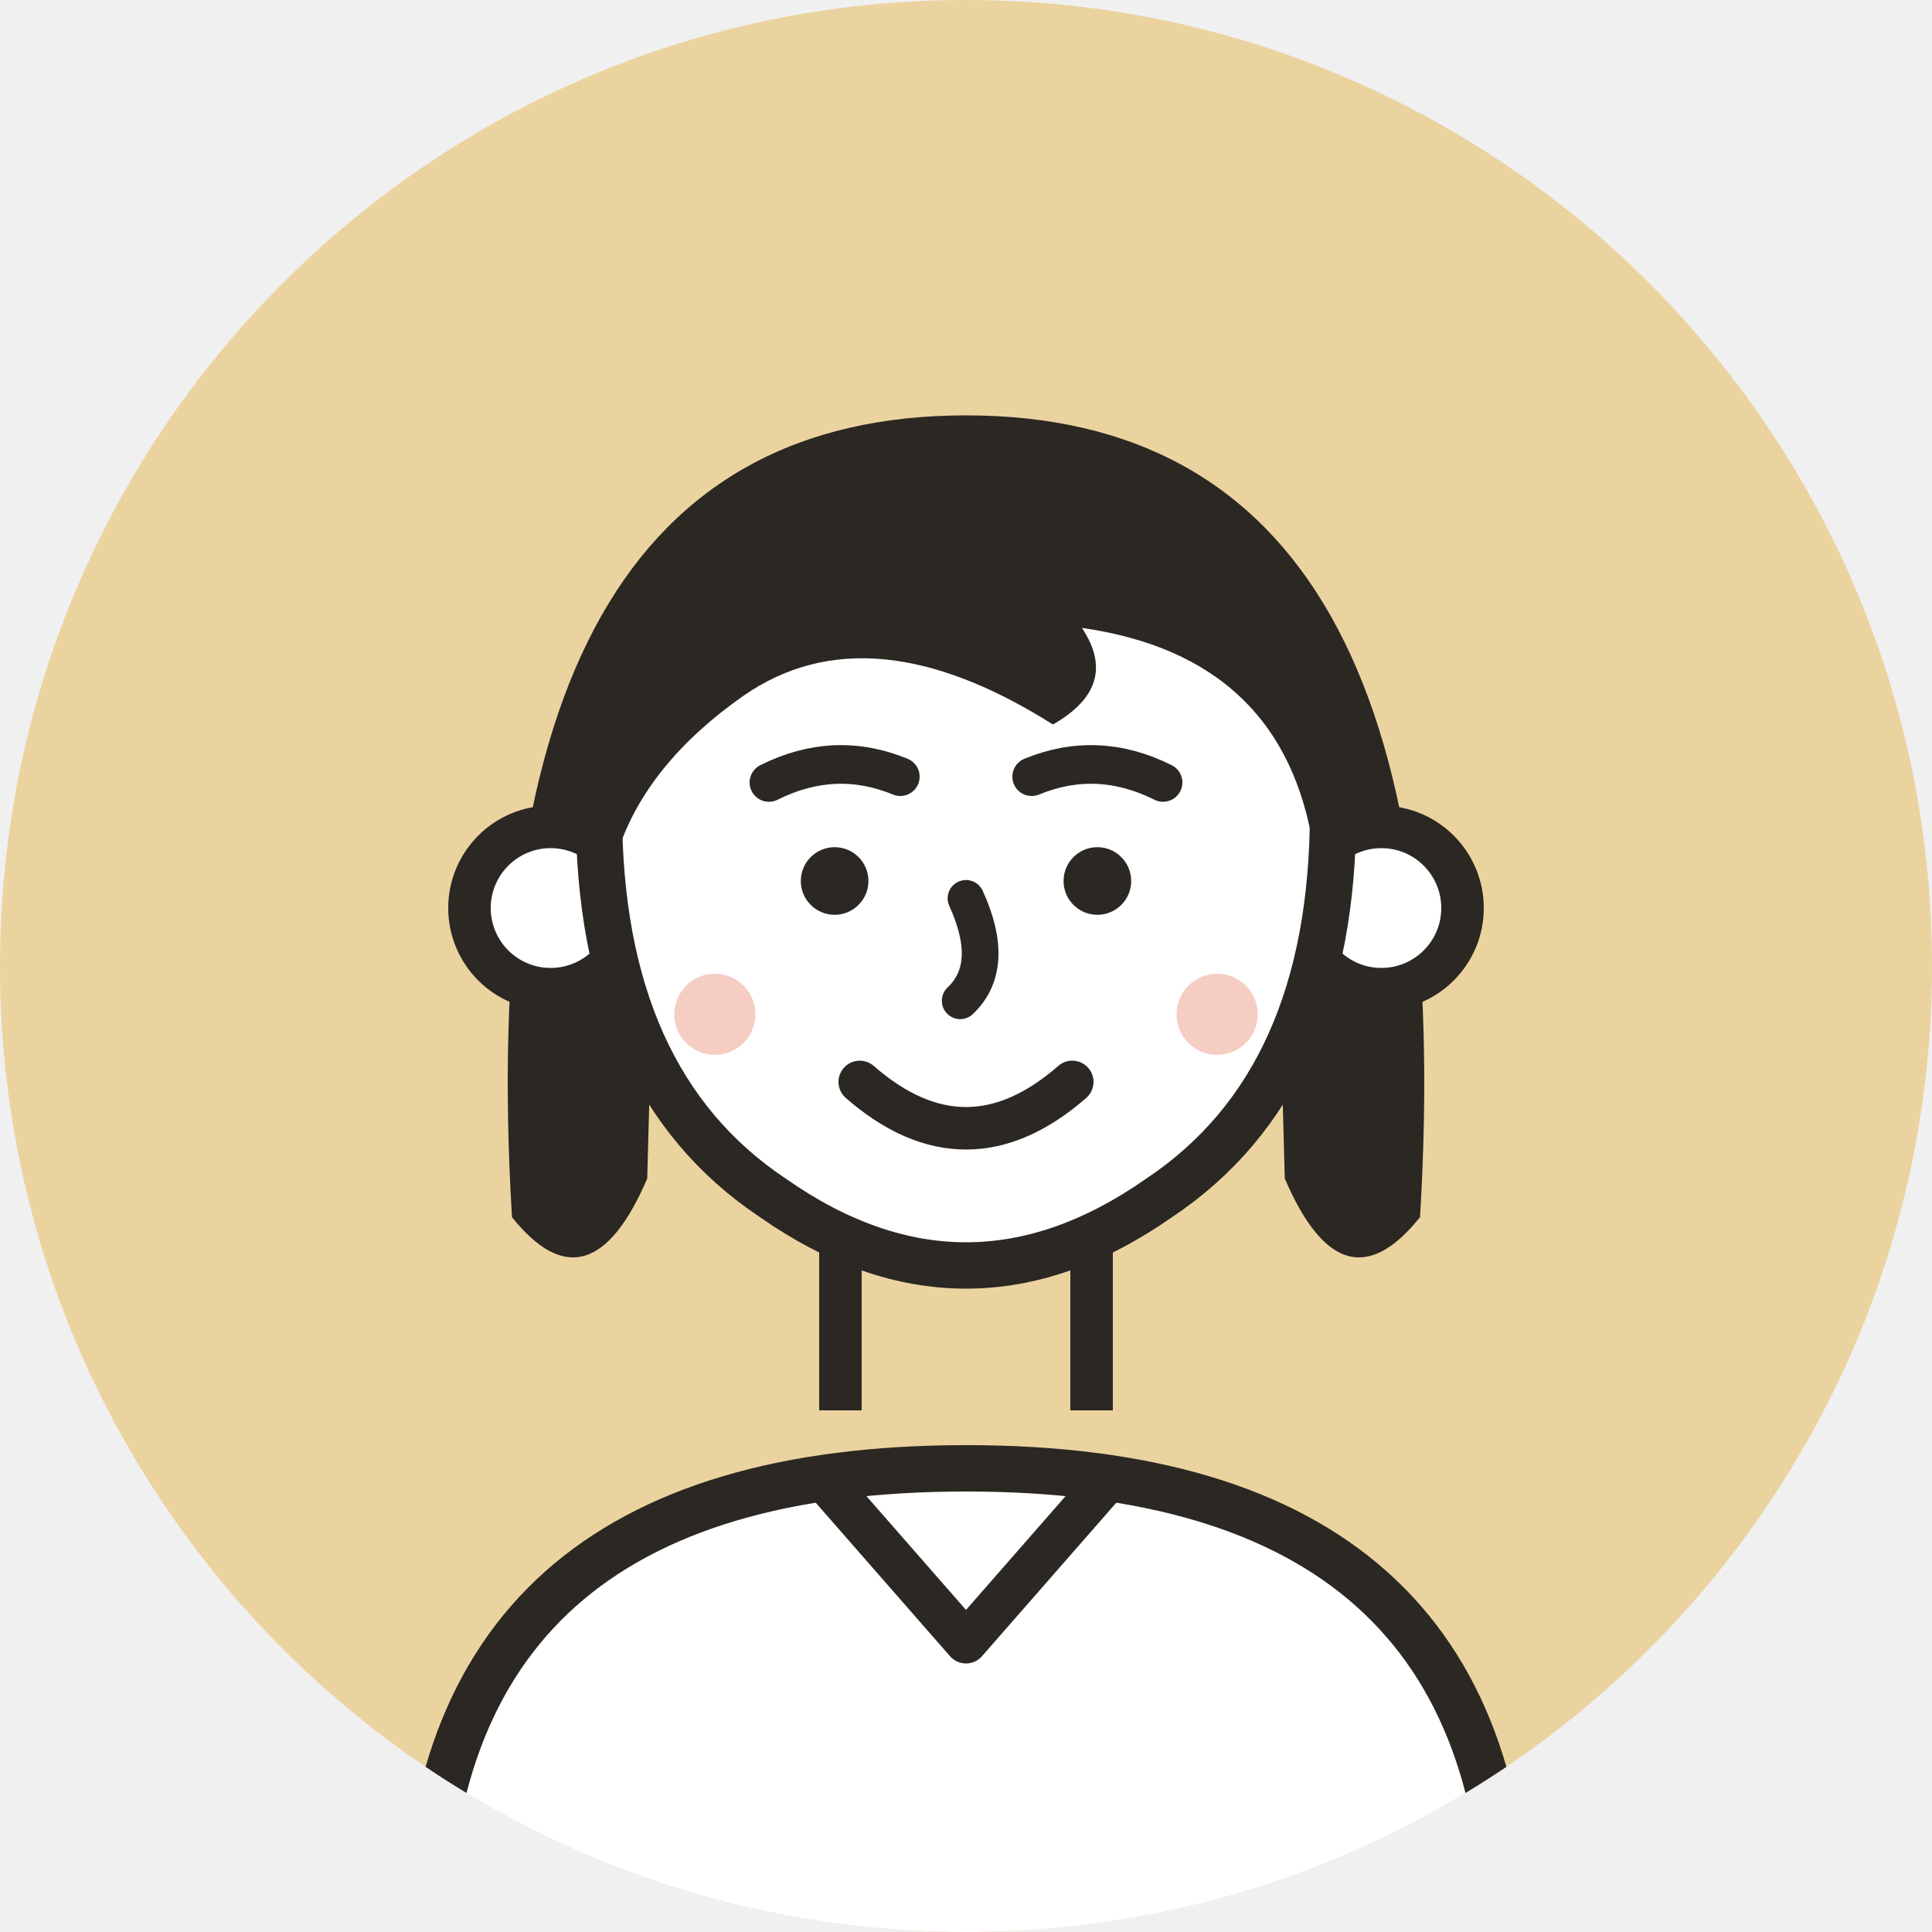
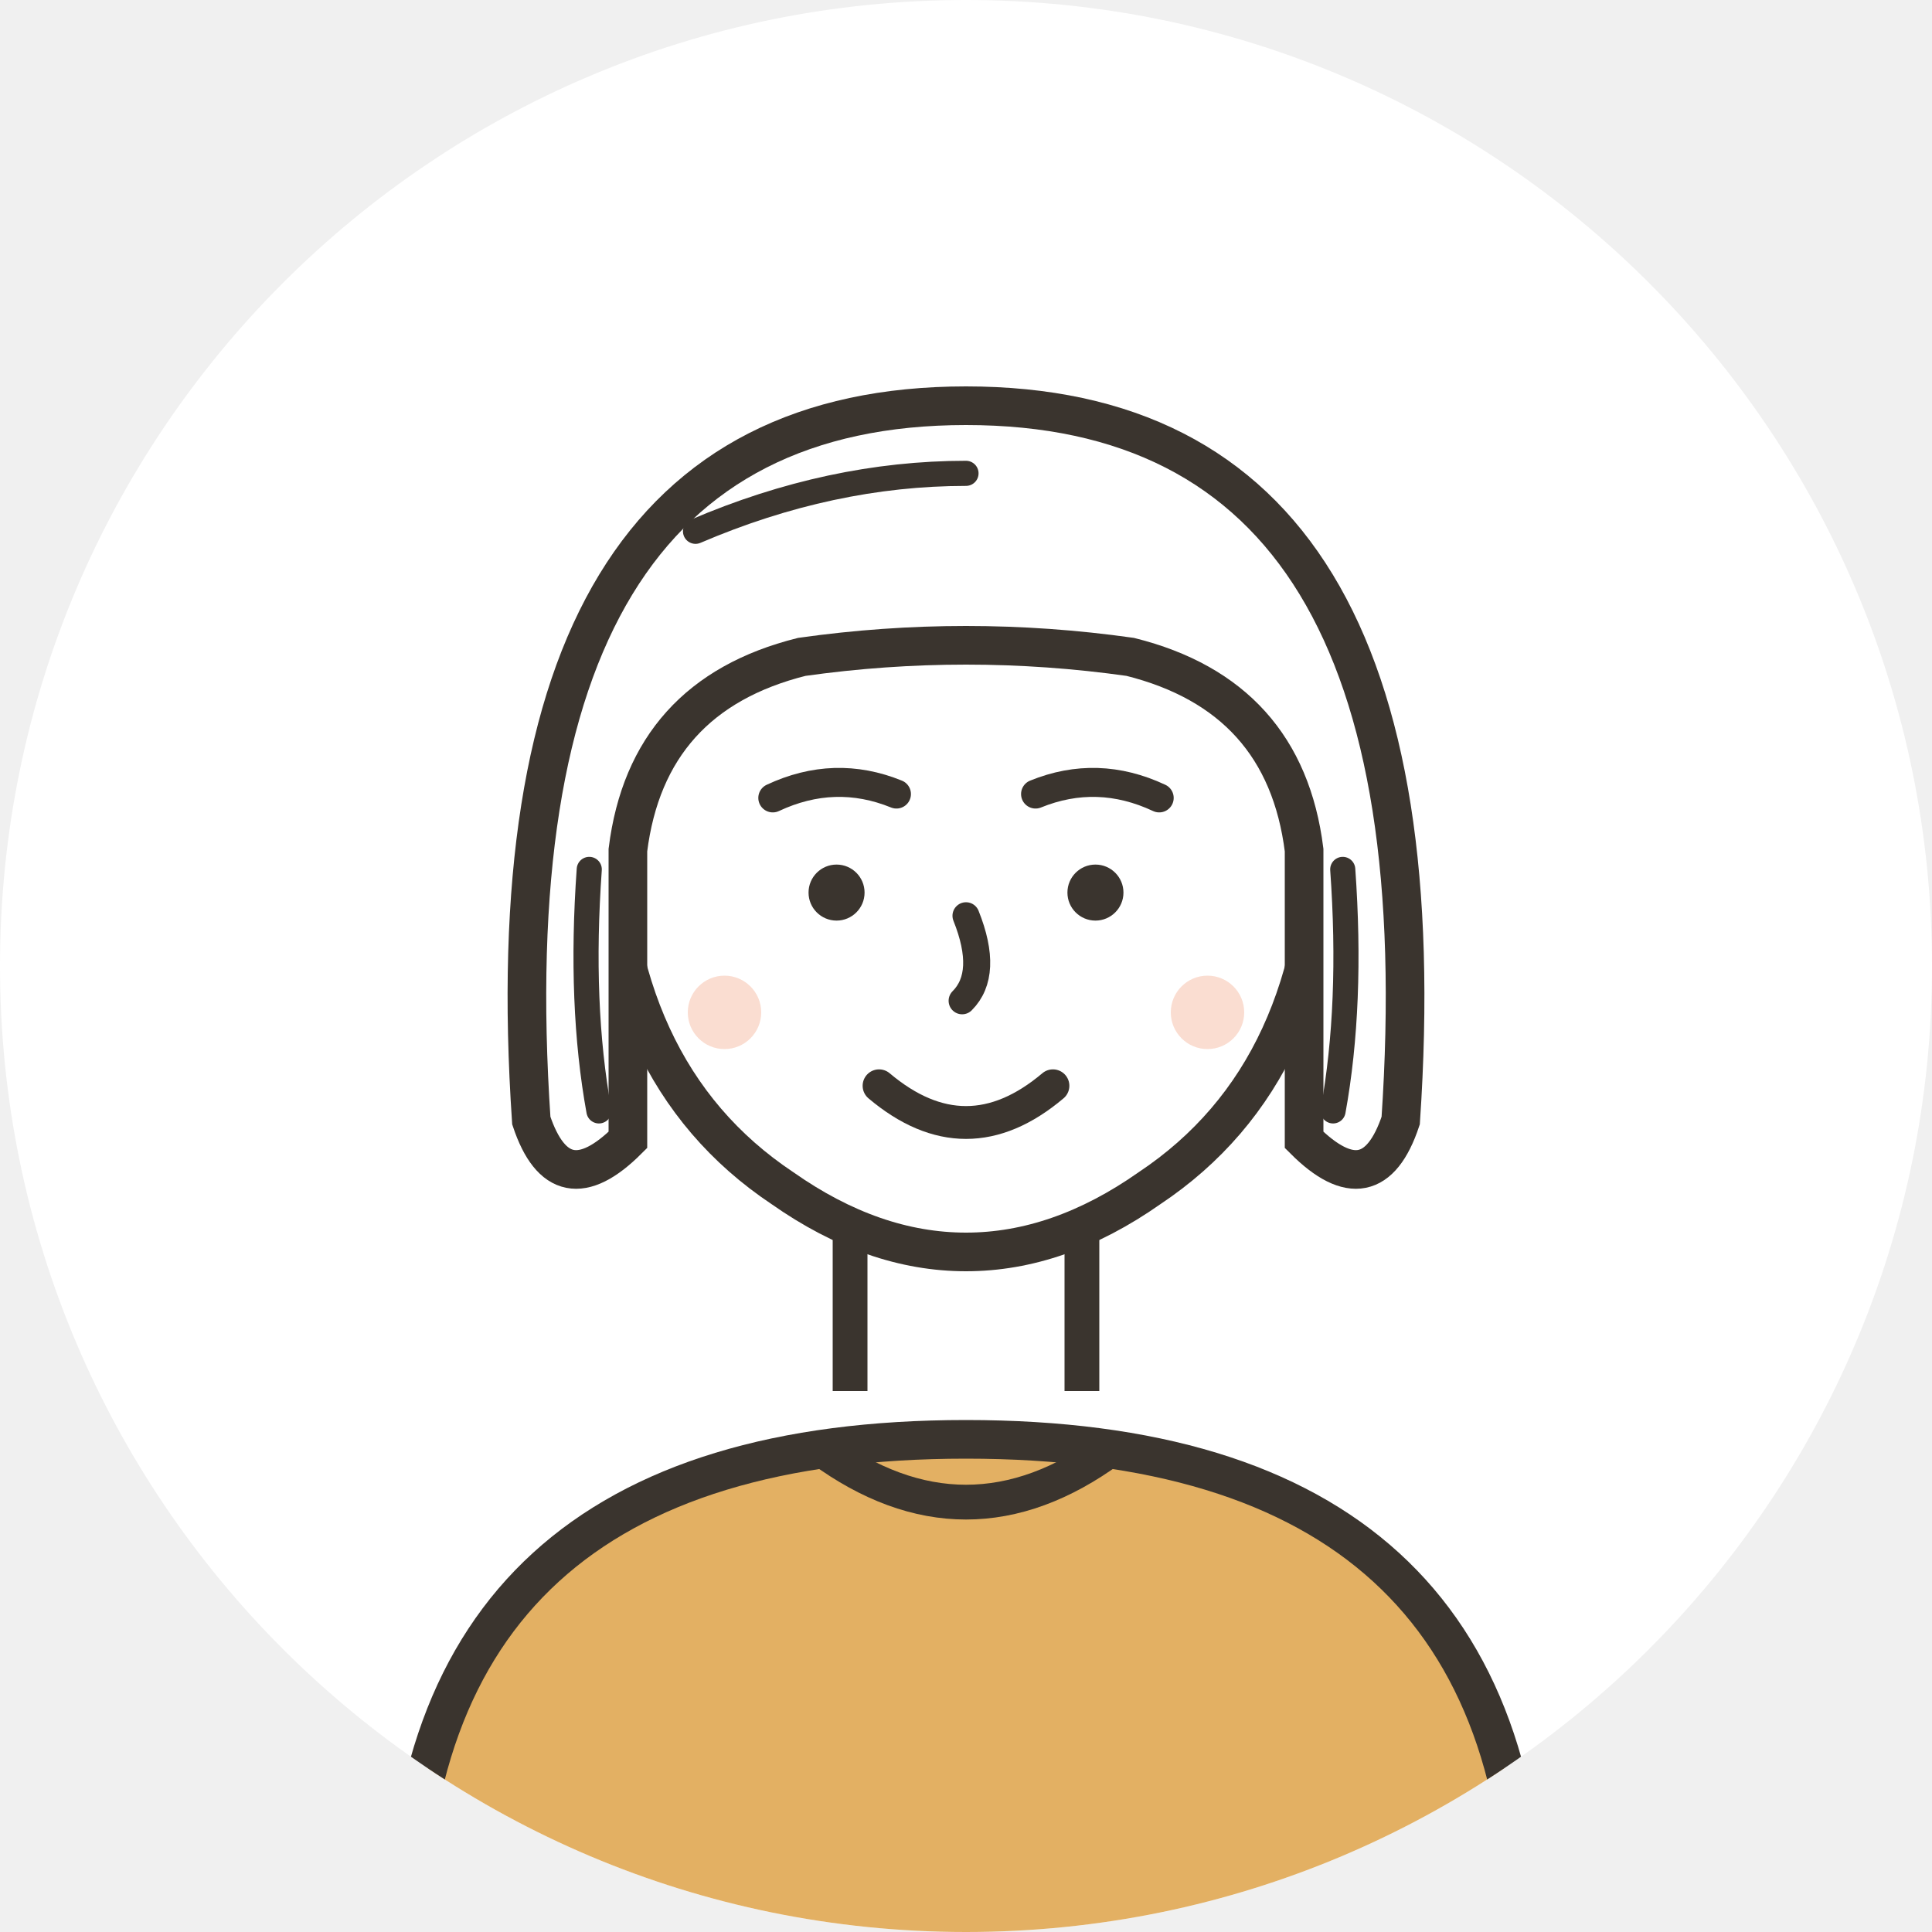
<svg xmlns="http://www.w3.org/2000/svg" viewBox="0 0 100 100">
-   <circle cx="50" cy="50" r="50" fill="#EBD3A0" />
+   <circle cx="50" cy="50" r="50" fill="#FFFFFF" />
  <defs>
    <clipPath id="c">
      <circle cx="50" cy="50" r="50" />
    </clipPath>
  </defs>
  <g clip-path="url(#c)">
-     <path d="M26.5 63 Q24 21.5 50 21.5 Q76 21.5 73.5 63 Q69.5 68 66.5 61 L66 42.5 Q62.5 34 50 34.5 Q37.5 34 34 42.5 L33.5 61 Q30.5 68 26.5 63 Z" fill="#2B2723" />
-     <circle cx="28.5" cy="47" r="4.2" fill="#FFFFFF" stroke="#2B2723" stroke-width="2.2" />
-     <circle cx="71.5" cy="47" r="4.2" fill="#FFFFFF" stroke="#2B2723" stroke-width="2.2" />
-     <path d="M43.5 62 L43.5 73" stroke="#2B2723" stroke-width="2.2" />
-     <path d="M56.5 62 L56.5 73" stroke="#2B2723" stroke-width="2.2" />
-     <path d="M22 101 Q22 76 50 76 Q78 76 78 101" fill="#FFFFFF" stroke="#2B2723" stroke-width="2.4" />
-     <path d="M43 77 L50 85 L57 77" fill="none" stroke="#2B2723" stroke-width="2.2" stroke-linejoin="round" />
-     <path d="M31 42 Q31 24 50 24 Q69 24 69 42 Q69 56 60 62 Q55 65.5 50 65.5 Q45 65.5 40 62 Q31 56 31 42 Z" fill="#FFFFFF" stroke="#2B2723" stroke-width="2.4" />
-     <path d="M39.8 40.5 Q43.2 38.8 46.6 40.2" stroke="#2B2723" stroke-width="2" fill="none" stroke-linecap="round" />
-     <path d="M53.4 40.2 Q56.8 38.8 60.2 40.5" stroke="#2B2723" stroke-width="2" fill="none" stroke-linecap="round" />
-     <circle cx="43.2" cy="45.6" r="1.75" fill="#2B2723" />
-     <circle cx="56.8" cy="45.6" r="1.75" fill="#2B2723" />
-     <path d="M50 46.5 Q51.6 50 49.7 51.8" stroke="#2B2723" stroke-width="1.9" fill="none" stroke-linecap="round" />
-     <path d="M44.5 56 Q50 60.8 55.5 56" stroke="#2B2723" stroke-width="2.2" fill="none" stroke-linecap="round" />
-     <circle cx="37" cy="52.5" r="2.1" fill="#E8907A" opacity="0.45" />
-     <circle cx="63" cy="52.5" r="2.1" fill="#E8907A" opacity="0.45" />
-     <path d="M32 44 Q31 23.5 50 23.5 Q69 23.5 68 44 Q66.5 34 56 32.5 Q58 35.5 54.5 37.5 Q45 31.5 38.5 36 Q33.5 39.5 32 44 Z" fill="#2B2723" />
+     <path d="M21 101 Q21 74.5 50 74.5 Q79 74.5 79 101" fill="#E3B063" stroke="#3A342E" stroke-width="2" />
+     <path d="M42.5 75 Q50 80.5 57.5 75" fill="none" stroke="#3A342E" stroke-width="1.8" stroke-linecap="round" />
+     <path d="M44 62 L44 72" stroke="#3A342E" stroke-width="1.8" />
+     <path d="M56 62 L56 72" stroke="#3A342E" stroke-width="1.8" />
+     <path d="M31.5 42 Q31.5 24.5 50 24.5 Q68.5 24.5 68.5 42 Q68.5 55.5 59.5 61.5 Q54.8 64.8 50 64.8 Q45.2 64.8 40.5 61.5 Q31.5 55.5 31.5 42 Z" fill="#FFFFFF" stroke="#3A342E" stroke-width="2" />
+     <path d="M40 41.3 Q43.2 39.8 46.4 41.1" stroke="#3A342E" stroke-width="1.5" fill="none" stroke-linecap="round" />
+     <path d="M53.6 41.1 Q56.8 39.8 60 41.3" stroke="#3A342E" stroke-width="1.5" fill="none" stroke-linecap="round" />
+     <circle cx="43.3" cy="46.2" r="1.45" fill="#3A342E" />
+     <circle cx="56.7" cy="46.2" r="1.45" fill="#3A342E" />
+     <path d="M50 47.4 Q51.2 50.4 49.8 51.8" stroke="#3A342E" stroke-width="1.4" fill="none" stroke-linecap="round" />
+     <path d="M45.5 56.2 Q50 60 54.5 56.2" stroke="#3A342E" stroke-width="1.7" fill="none" stroke-linecap="round" />
+     <circle cx="37.5" cy="52.4" r="1.9" fill="#F3A98C" opacity="0.4" />
+     <circle cx="62.5" cy="52.4" r="1.9" fill="#F3A98C" opacity="0.4" />
+     <path d="M27.5 58 Q25 21 50 21 Q75 21 72.5 58 Q71 62.5 67.5 59 L67.5 44 Q66.5 36 58.5 34 Q50 32.8 41.5 34 Q33.5 36 32.5 44 L32.5 59 Q29 62.5 27.5 58 Z" fill="#FFFFFF" stroke="#3A342E" stroke-width="2" />
+     <path d="M36 27.5 Q43 24.5 50 24.5" stroke="#3A342E" stroke-width="1.3" fill="none" stroke-linecap="round" />
+     <path d="M30.5 45 Q30 52 31 57.5" stroke="#3A342E" stroke-width="1.3" fill="none" stroke-linecap="round" />
+     <path d="M69.5 45 Q70 52 69 57.5" stroke="#3A342E" stroke-width="1.3" fill="none" stroke-linecap="round" />
  </g>
</svg>
